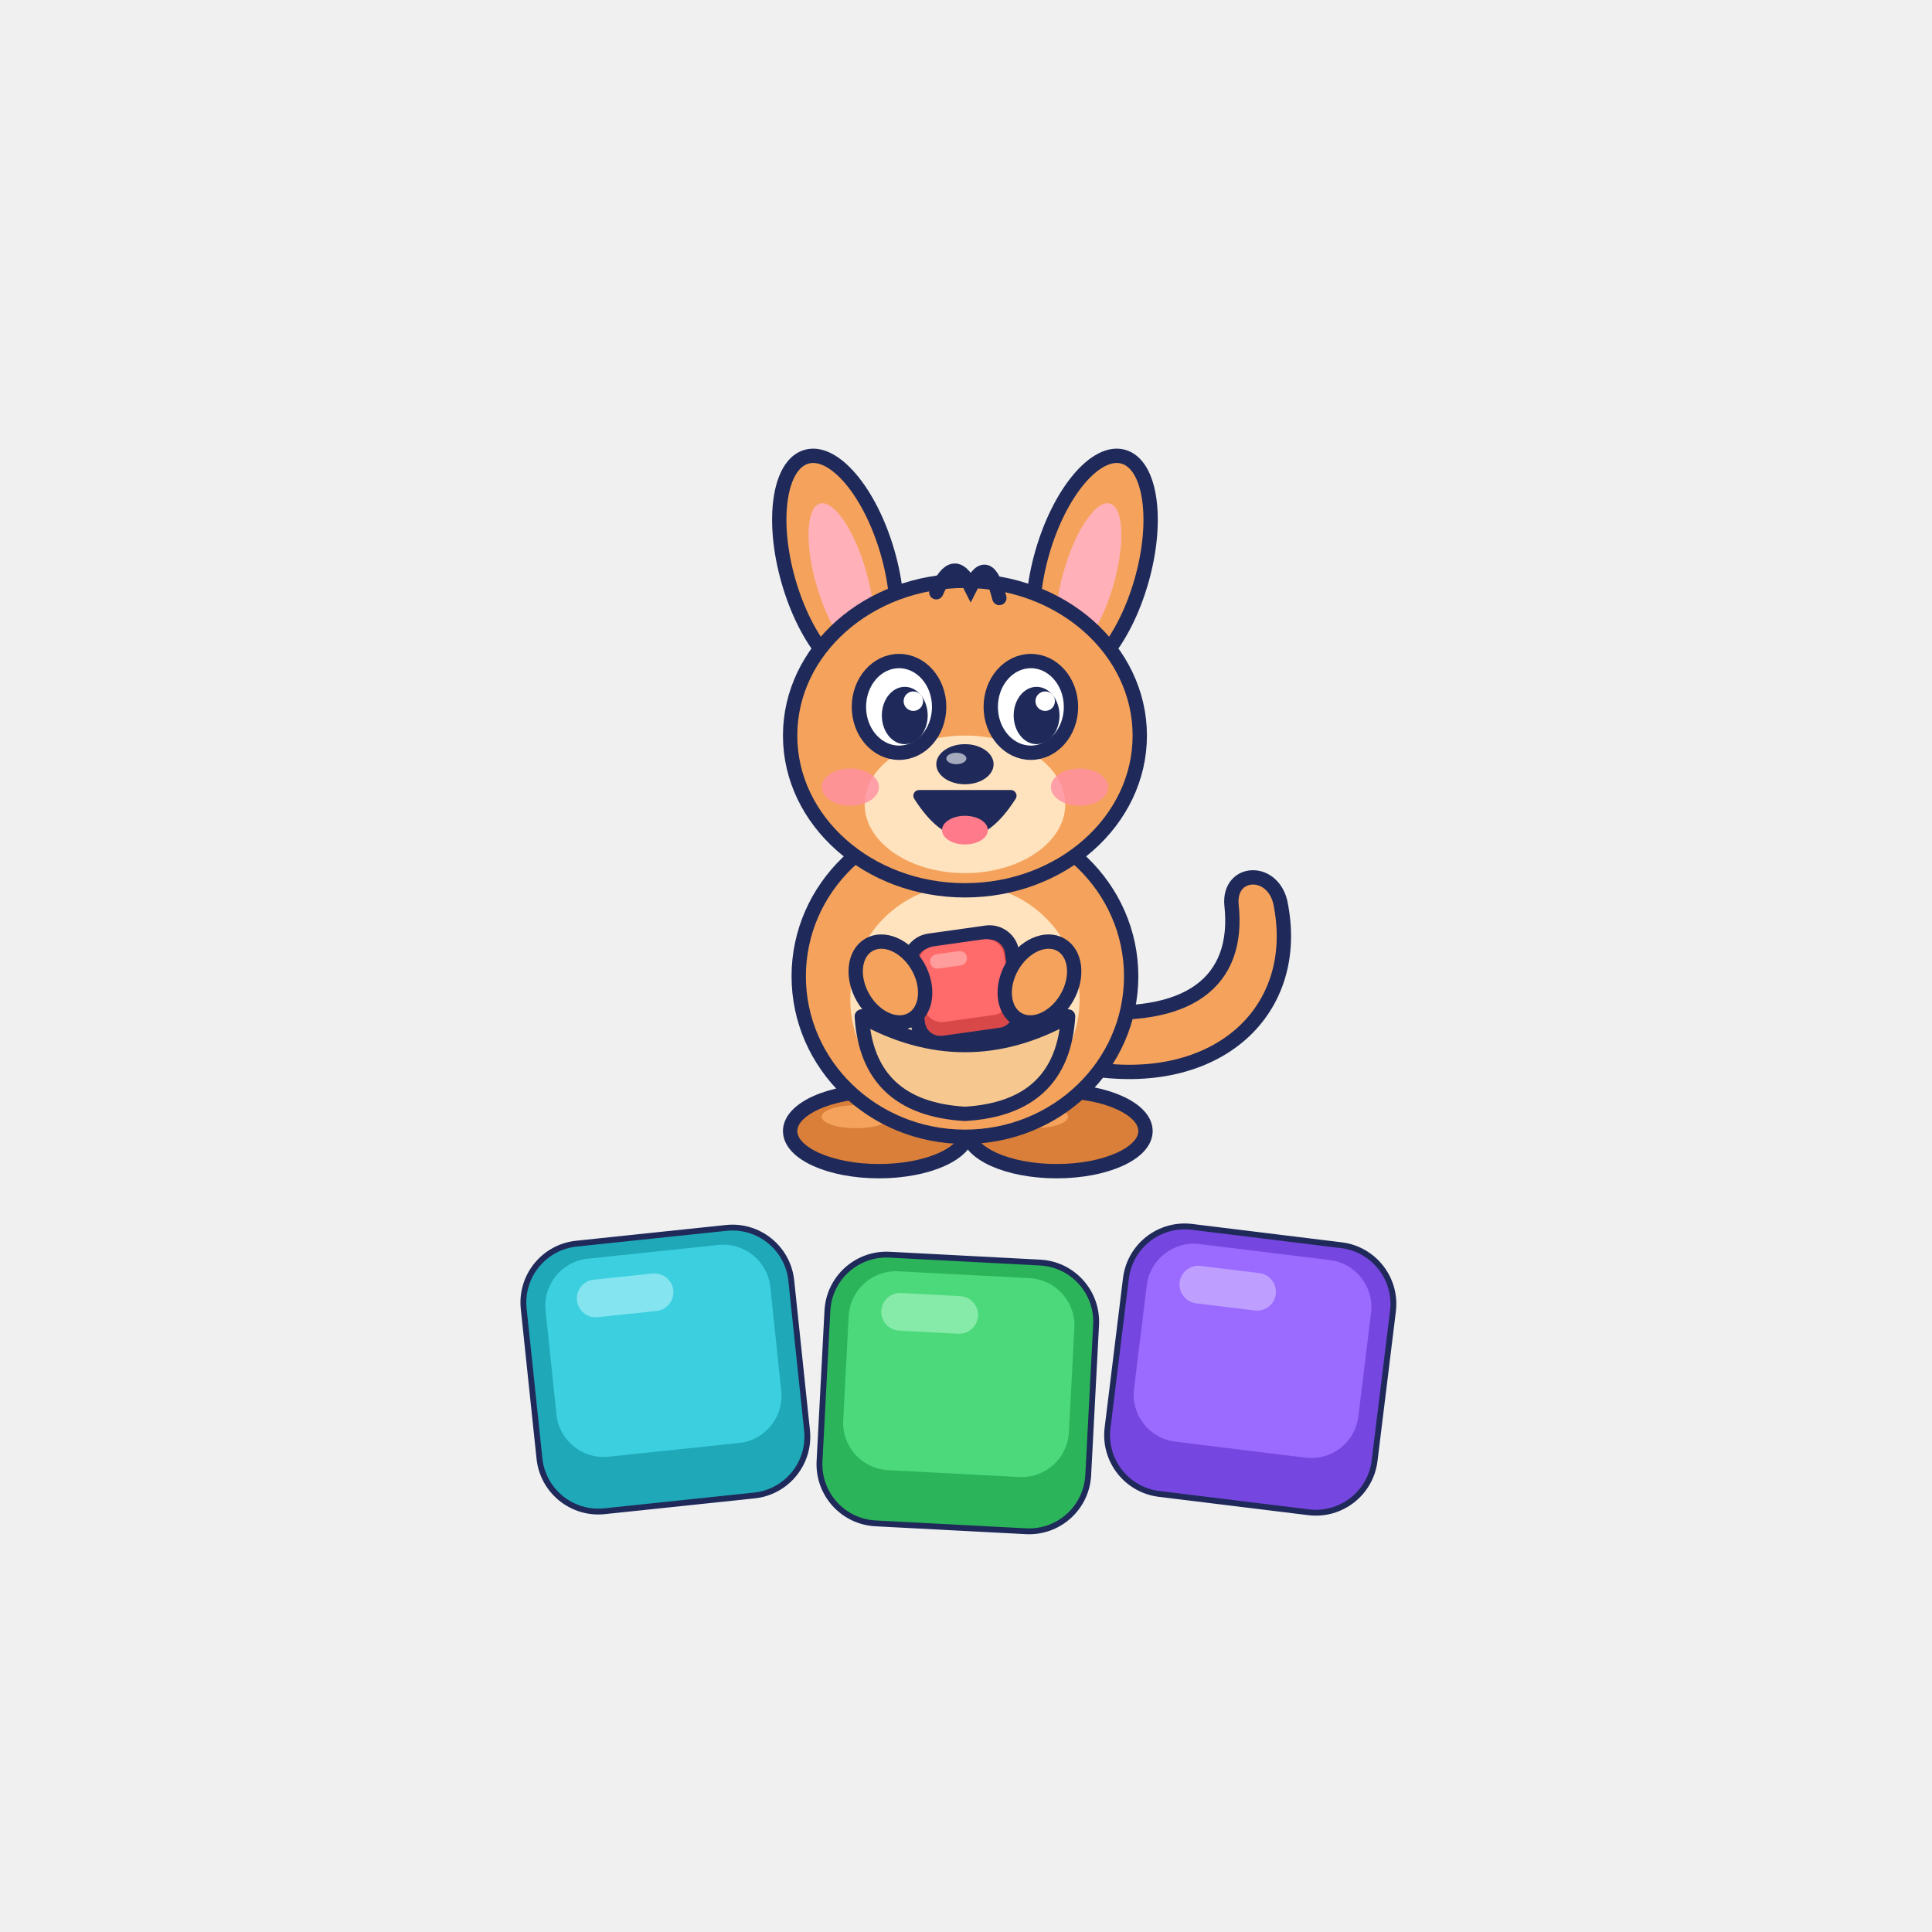
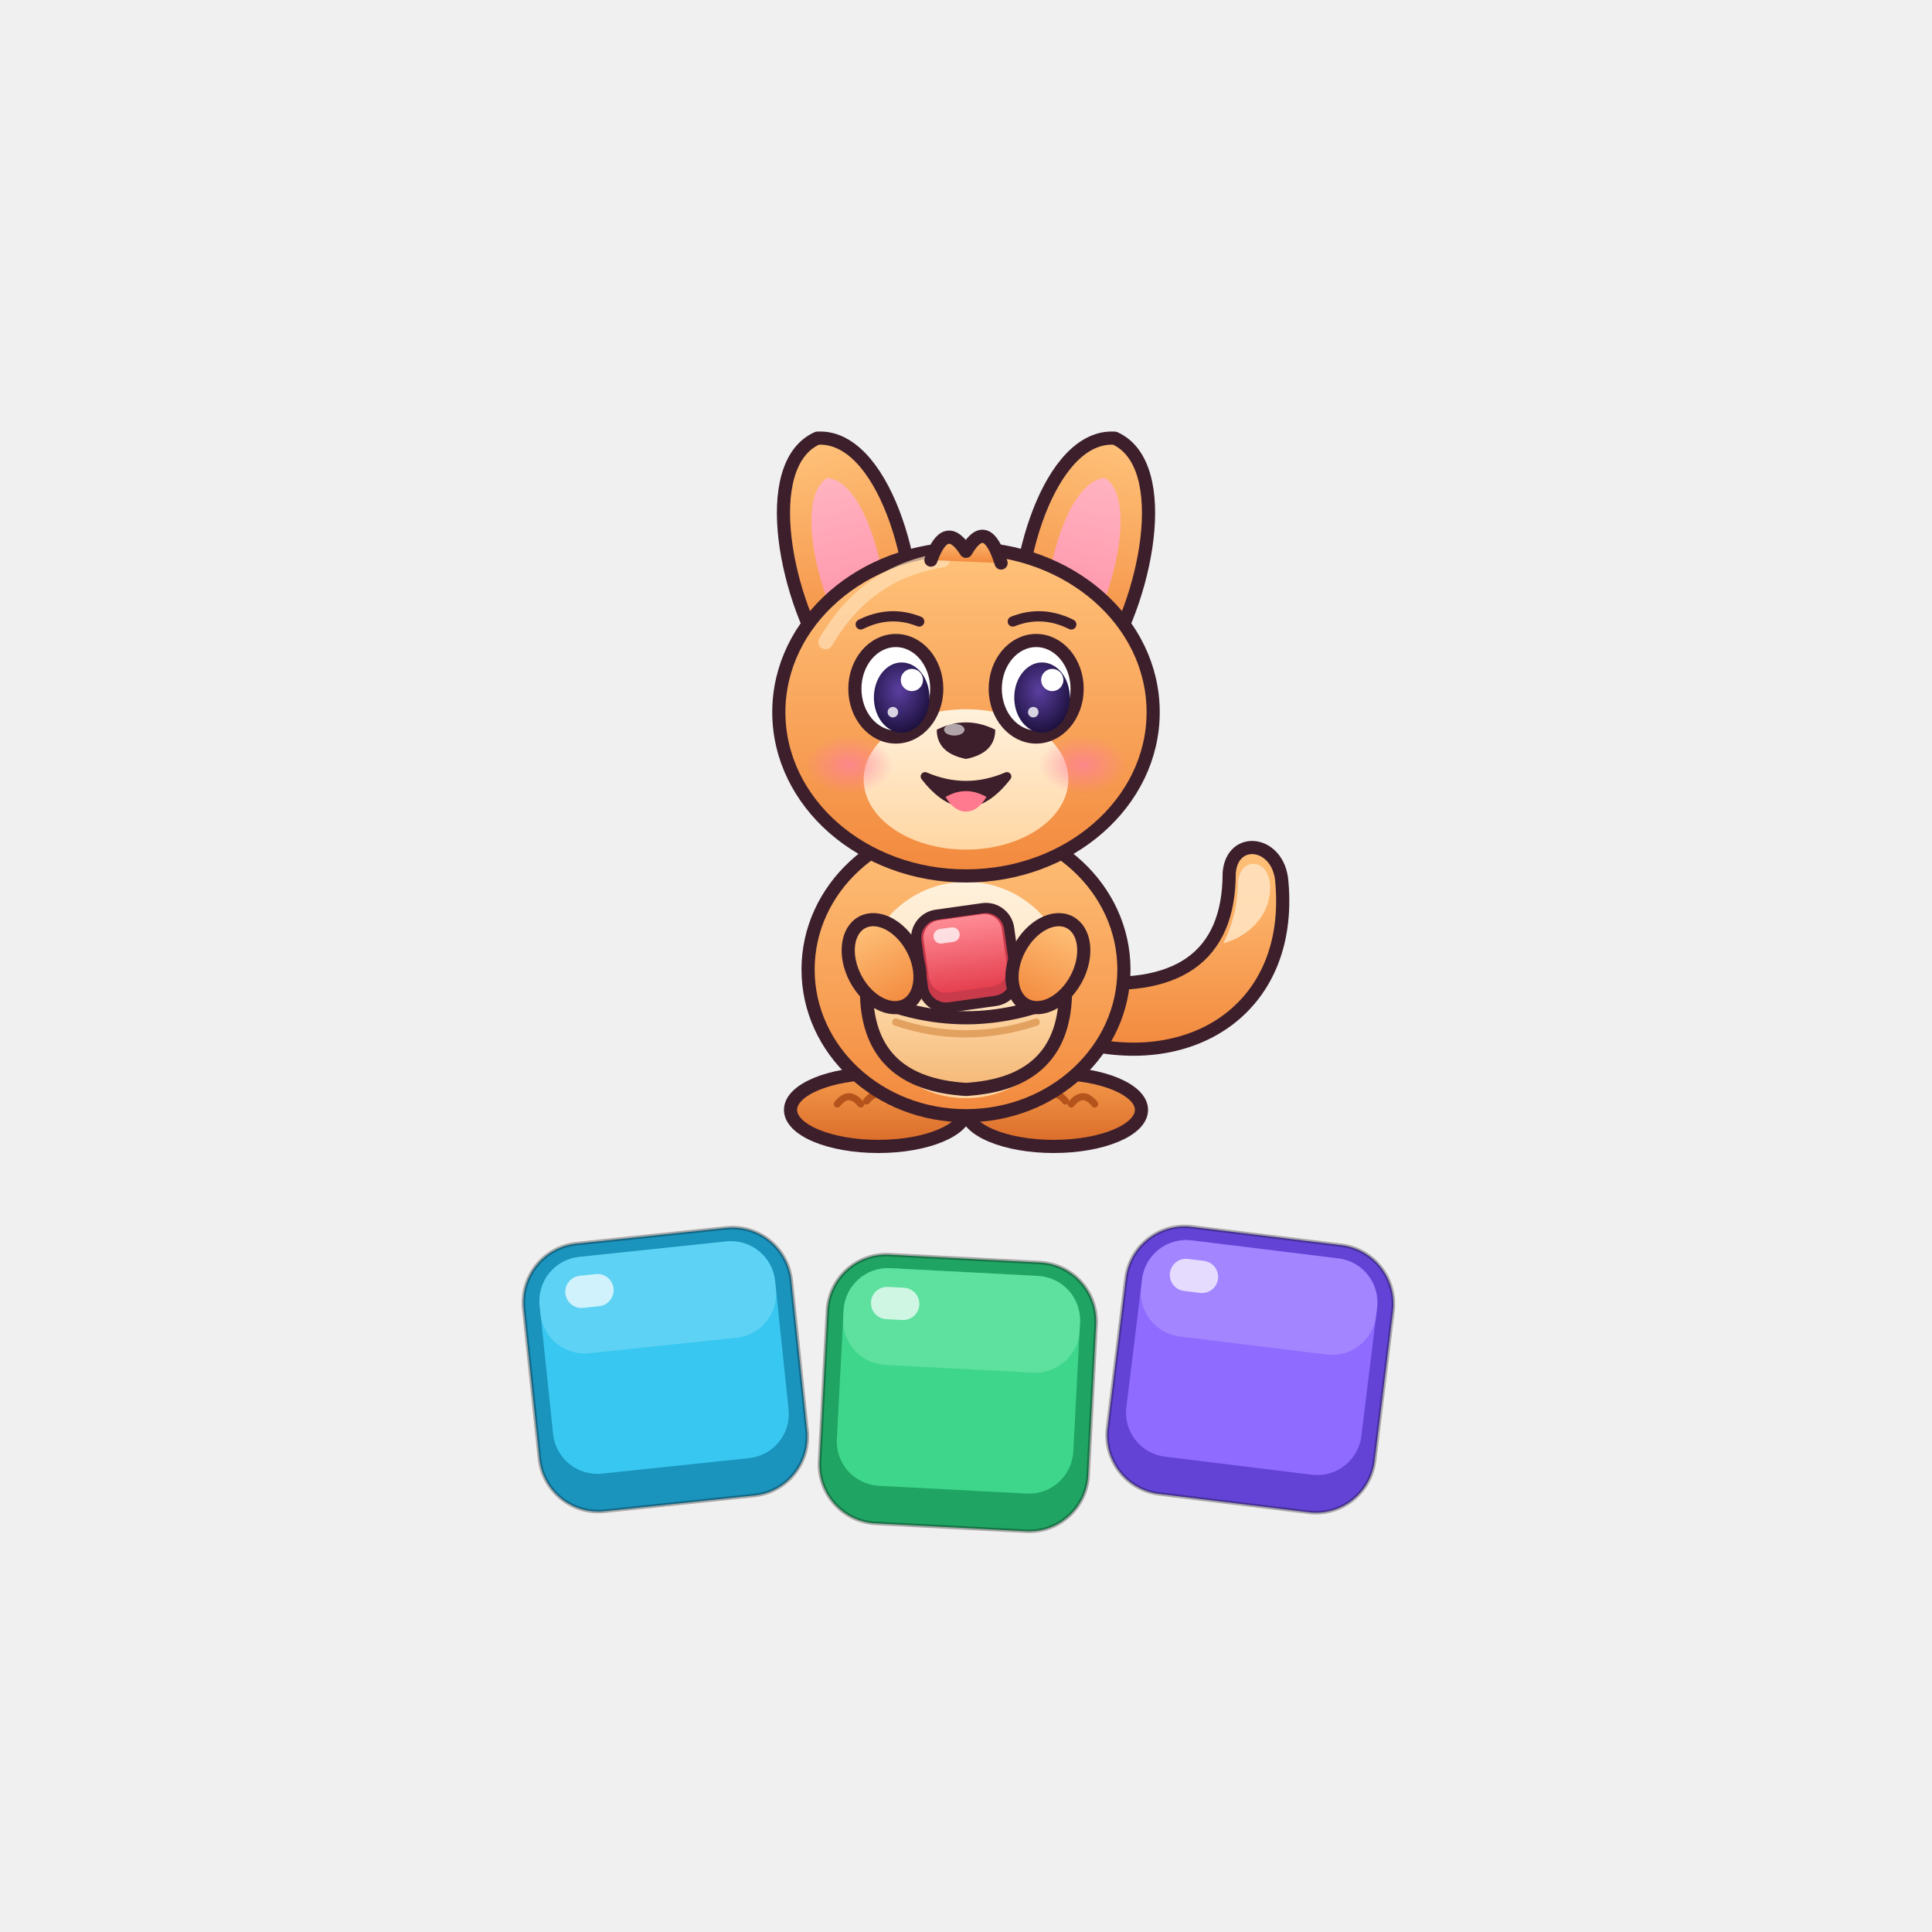
<svg xmlns="http://www.w3.org/2000/svg" viewBox="0 0 1024 1024" width="1024" height="1024">
+   <defs>
+     <linearGradient id="fur" x1="0" y1="0" x2="0" y2="1">
+       <stop offset="0" stop-color="#FFC27A" />
+       <stop offset="1" stop-color="#F2893D" />
+     </linearGradient>
+     <linearGradient id="furDeep" x1="0" y1="0" x2="0" y2="1">
+       <stop offset="0" stop-color="#F59A4C" />
+       <stop offset="1" stop-color="#D96A28" />
+     </linearGradient>
+     <linearGradient id="belly" x1="0" y1="0" x2="0" y2="1">
+       <stop offset="0" stop-color="#FFF1DC" />
+       <stop offset="1" stop-color="#FFD6A3" />
+     </linearGradient>
+     <linearGradient id="pouch" x1="0" y1="0" x2="0" y2="1">
+       <stop offset="0" stop-color="#FFD9A8" />
+       <stop offset="1" stop-color="#F4B877" />
+     </linearGradient>
+     <linearGradient id="earIn" x1="0" y1="0" x2="0" y2="1">
+       <stop offset="0" stop-color="#FFB3C1" />
+       <stop offset="1" stop-color="#FF8FA6" />
+     </linearGradient>
+     <radialGradient id="iris" cx="0.45" cy="0.4" r="0.6">
+       <stop offset="0" stop-color="#5B3FA0" />
+       <stop offset="1" stop-color="#1E1240" />
+     </radialGradient>
+     <radialGradient id="blush" cx="0.5" cy="0.5" r="0.5">
+       <stop offset="0" stop-color="#FF7F9C" stop-opacity="0.75" />
+       <stop offset="1" stop-color="#FF7F9C" stop-opacity="0" />
+     </radialGradient>
+     <linearGradient id="gem" x1="0" y1="0" x2="0" y2="1">
+       <stop offset="0" stop-color="#FF8C96" />
+       <stop offset="1" stop-color="#E5404F" />
+     </linearGradient>
+   </defs>
  <g transform="translate(512 512) scale(0.62) translate(-512 -512)">
    <g transform="translate(140 742)">
      <g transform="rotate(-6 115.0 115.0)">
-         <rect x="0" y="0" width="230" height="230" rx="50.6" fill="#1FA8B8" stroke="#1F2A5A" stroke-width="5" stroke-linejoin="round" />
-         <rect x="18.4" y="13.8" width="193.2" height="170.2" rx="40.48" fill="#3CCFE0" />
-         <rect x="46.0" y="32.2" width="82.8" height="32.2" rx="16.1" fill="#84E5F0" />
+         <rect x="0" y="0" width="230" height="230" rx="50.6" fill="#1A93BD" stroke="#000000" stroke-opacity="0.3" stroke-width="3" />
+         <rect x="13.8" y="11.5" width="202.4" height="186.3" rx="37.95" fill="#38C7F0" />
+         <rect x="13.8" y="11.5" width="202.4" height="82.8" rx="37.95" fill="#8BE1F8" opacity="0.45" />
+         <rect x="36.8" y="27.6" width="41.4" height="27.6" rx="13.8" fill="#FFFFFF" opacity="0.7" />
      </g>
      <g transform="rotate(3 365.0 135.0)">
-         <rect x="250" y="20" width="230" height="230" rx="50.6" fill="#2CB45B" stroke="#1F2A5A" stroke-width="5" stroke-linejoin="round" />
-         <rect x="268.4" y="33.8" width="193.2" height="170.2" rx="40.48" fill="#4CD97B" />
-         <rect x="296.0" y="52.2" width="82.8" height="32.2" rx="16.1" fill="#86EBA8" />
+         <rect x="250" y="20" width="230" height="230" rx="50.6" fill="#1FA463" stroke="#000000" stroke-opacity="0.3" stroke-width="3" />
+         <rect x="263.8" y="31.5" width="202.4" height="186.3" rx="37.95" fill="#3ED68A" />
+         <rect x="263.8" y="31.5" width="202.4" height="82.8" rx="37.95" fill="#86EDB8" opacity="0.45" />
+         <rect x="286.8" y="47.6" width="41.4" height="27.6" rx="13.8" fill="#FFFFFF" opacity="0.7" />
      </g>
      <g transform="rotate(7 615.0 115.0)">
-         <rect x="500" y="0" width="230" height="230" rx="50.6" fill="#7646E0" stroke="#1F2A5A" stroke-width="5" stroke-linejoin="round" />
-         <rect x="518.4" y="13.8" width="193.2" height="170.2" rx="40.48" fill="#9B6BFF" />
-         <rect x="546.0" y="32.2" width="82.8" height="32.2" rx="16.1" fill="#BE9FFF" />
+         <rect x="500" y="0" width="230" height="230" rx="50.6" fill="#6343D6" stroke="#000000" stroke-opacity="0.3" stroke-width="3" />
+         <rect x="513.8" y="11.5" width="202.4" height="186.3" rx="37.95" fill="#8F6BFF" />
+         <rect x="513.8" y="11.5" width="202.4" height="82.8" rx="37.95" fill="#BBA5FF" opacity="0.45" />
+         <rect x="536.8" y="27.6" width="41.4" height="27.6" rx="13.8" fill="#FFFFFF" opacity="0.7" />
      </g>
    </g>
-     <g transform="translate(222 70) scale(2.45)">
-       <path d="M160 216 C 206 224, 236 196, 228 158 C 225 146, 210 147, 211 159 C 214 186, 196 200, 158 196 Z" fill="#F5A35C" stroke="#1F2A5A" stroke-width="5" stroke-linejoin="round" />
-       <ellipse cx="88" cy="238" rx="31" ry="14" fill="#D97F3A" stroke="#1F2A5A" stroke-width="5" stroke-linejoin="round" />
-       <ellipse cx="80" cy="233" rx="12" ry="4" fill="#F5A35C" />
-       <ellipse cx="150" cy="238" rx="31" ry="14" fill="#D97F3A" stroke="#1F2A5A" stroke-width="5" stroke-linejoin="round" />
-       <ellipse cx="142" cy="233" rx="12" ry="4" fill="#F5A35C" />
-       <ellipse cx="118" cy="184" rx="58" ry="56" fill="#F5A35C" stroke="#1F2A5A" stroke-width="5" stroke-linejoin="round" />
-       <ellipse cx="118" cy="192" rx="40" ry="40" fill="#FFE3BF" />
-       <g transform="rotate(-8 118.0 188.0)">
-         <rect x="100" y="170" width="36" height="36" rx="7.92" fill="#D94848" stroke="#1F2A5A" stroke-width="5" stroke-linejoin="round" />
-         <rect x="102.88" y="172.16" width="30.24" height="26.64" rx="6.336" fill="#FF6B6B" />
-         <rect x="107.2" y="175.04" width="12.96" height="5.04" rx="2.52" fill="#FF9C9C" />
+     <g transform="translate(212 40) scale(2.5)">
+       <path d="M156 214 C 196 226, 232 204, 228 160 C 227 146, 211 144, 210 157 C 210 186, 192 198, 158 194 Z" fill="url(#fur)" stroke="#3D1F2B" stroke-width="4.5" stroke-linejoin="round" stroke-linecap="round" />
+       <path d="M224 162 C 224 152, 214 151, 213 160 C 213 168, 211 175, 208 181 C 216 179, 224 172, 224 162 Z" fill="#FFE2BF" opacity="0.9" />
+       <ellipse cx="90" cy="238" rx="30" ry="12.5" fill="url(#furDeep)" stroke="#3D1F2B" stroke-width="4.5" stroke-linejoin="round" stroke-linecap="round" />
+       <path d="M76 236 q4 -5 8 0 M86 235 q4 -5 8 0 M96 236 q4 -5 8 0" fill="none" stroke="#B5531D" stroke-width="2.4" stroke-linecap="round" />
+       <ellipse cx="150" cy="238" rx="30" ry="12.5" fill="url(#furDeep)" stroke="#3D1F2B" stroke-width="4.5" stroke-linejoin="round" stroke-linecap="round" />
+       <path d="M136 236 q4 -5 8 0 M146 235 q4 -5 8 0 M156 236 q4 -5 8 0" fill="none" stroke="#B5531D" stroke-width="2.4" stroke-linecap="round" />
+       <ellipse cx="120" cy="190" rx="54" ry="50" fill="url(#fur)" stroke="#3D1F2B" stroke-width="4.5" stroke-linejoin="round" stroke-linecap="round" />
+       <ellipse cx="120" cy="197" rx="36" ry="37" fill="url(#belly)" />
+       <g transform="rotate(-8 120 186)">
+         <rect x="104" y="170" width="32" height="32" rx="8" fill="#C93A4B" stroke="#3D1F2B" stroke-width="3.5" />
+         <rect x="106.5" y="172" width="27" height="25" rx="6" fill="url(#gem)" />
+         <rect x="110" y="175" width="9" height="5" rx="2.5" fill="#FFFFFF" opacity="0.75" />
      </g>
-       <path d="M82 198 Q118 218 154 198 Q152 230 118 232 Q84 230 82 198 Z" fill="#F6C88F" stroke="#1F2A5A" stroke-width="5" stroke-linejoin="round" />
-       <ellipse cx="92" cy="186" rx="11" ry="15" transform="rotate(-30 92 186)" fill="#F5A35C" stroke="#1F2A5A" stroke-width="5" stroke-linejoin="round" />
-       <ellipse cx="144" cy="186" rx="11" ry="15" transform="rotate(30 144 186)" fill="#F5A35C" stroke="#1F2A5A" stroke-width="5" stroke-linejoin="round" />
-       <g transform="rotate(-16 82 70)">
-         <ellipse cx="82" cy="40" rx="18" ry="40" fill="#F5A35C" stroke="#1F2A5A" stroke-width="5" stroke-linejoin="round" />
-         <ellipse cx="82" cy="44" rx="9" ry="27" fill="#FFB0B8" />
+       <path d="M86 199 Q120 214 154 199 Q153 229 120 231 Q87 229 86 199 Z" fill="url(#pouch)" stroke="#3D1F2B" stroke-width="4.5" stroke-linejoin="round" stroke-linecap="round" />
+       <path d="M96 208 Q120 216 144 208" fill="none" stroke="#E2A15F" stroke-width="2.5" stroke-linecap="round" />
+       <ellipse cx="92" cy="188" rx="11" ry="16" transform="rotate(-28 92 188)" fill="url(#fur)" stroke="#3D1F2B" stroke-width="4.5" stroke-linejoin="round" stroke-linecap="round" />
+       <ellipse cx="148" cy="188" rx="11" ry="16" transform="rotate(28 148 188)" fill="url(#fur)" stroke="#3D1F2B" stroke-width="4.5" stroke-linejoin="round" stroke-linecap="round" />
+       <g transform="rotate(-14 88 84)">
+         <path d="M88 6 C 110 10, 112 58, 102 84 L 74 84 C 64 58, 66 10, 88 6 Z" fill="url(#fur)" stroke="#3D1F2B" stroke-width="4.5" stroke-linejoin="round" stroke-linecap="round" />
+         <path d="M88 20 C 100 24, 101 56, 95 76 L 81 76 C 75 56, 76 24, 88 20 Z" fill="url(#earIn)" />
      </g>
-       <g transform="rotate(16 154 70)">
-         <ellipse cx="154" cy="40" rx="18" ry="40" fill="#F5A35C" stroke="#1F2A5A" stroke-width="5" stroke-linejoin="round" />
-         <ellipse cx="154" cy="44" rx="9" ry="27" fill="#FFB0B8" />
+       <g transform="rotate(14 152 84)">
+         <path d="M152 6 C 174 10, 176 58, 166 84 L 138 84 C 128 58, 130 10, 152 6 Z" fill="url(#fur)" stroke="#3D1F2B" stroke-width="4.5" stroke-linejoin="round" stroke-linecap="round" />
+         <path d="M152 20 C 164 24, 165 56, 159 76 L 145 76 C 139 56, 140 24, 152 20 Z" fill="url(#earIn)" />
      </g>
-       <ellipse cx="118" cy="100" rx="61" ry="54" fill="#F5A35C" stroke="#1F2A5A" stroke-width="5" stroke-linejoin="round" />
-       <path d="M108 50 Q114 36 120 48 Q126 36 130 52" fill="none" stroke="#1F2A5A" stroke-width="5" stroke-linecap="round" />
-       <ellipse cx="118" cy="124" rx="35" ry="24" fill="#FFE3BF" />
-       <ellipse cx="78" cy="118" rx="10" ry="6.5" fill="#FF8FA3" opacity="0.8" />
-       <ellipse cx="158" cy="118" rx="10" ry="6.5" fill="#FF8FA3" opacity="0.8" />
-       <ellipse cx="95" cy="90" rx="14" ry="16" fill="#FFFFFF" stroke="#1F2A5A" stroke-width="5" stroke-linejoin="round" />
-       <ellipse cx="97" cy="93" rx="8" ry="10" fill="#1F2A5A" />
-       <circle cx="100" cy="88" r="3.4" fill="#FFFFFF" />
-       <ellipse cx="141" cy="90" rx="14" ry="16" fill="#FFFFFF" stroke="#1F2A5A" stroke-width="5" stroke-linejoin="round" />
-       <ellipse cx="143" cy="93" rx="8" ry="10" fill="#1F2A5A" />
-       <circle cx="146" cy="88" r="3.4" fill="#FFFFFF" />
-       <ellipse cx="118" cy="110" rx="10" ry="7" fill="#1F2A5A" />
-       <ellipse cx="115" cy="108" rx="3.5" ry="2" fill="#FFFFFF" opacity="0.6" />
-       <path d="M102 121 Q118 146 134 121 Z" fill="#1F2A5A" stroke="#1F2A5A" stroke-width="4" stroke-linejoin="round" />
-       <ellipse cx="118" cy="133" rx="8" ry="5" fill="#FF7A8A" />
+       <ellipse cx="120" cy="102" rx="64" ry="56" fill="url(#fur)" stroke="#3D1F2B" stroke-width="4.5" stroke-linejoin="round" stroke-linecap="round" />
+       <path d="M72 78 Q86 54 112 50" fill="none" stroke="#FFE0B8" stroke-width="5" stroke-linecap="round" opacity="0.7" />
+       <path d="M108 50 Q113 36 120 47 Q127 35 132 51" fill="url(#fur)" stroke="#3D1F2B" stroke-width="4.5" stroke-linejoin="round" stroke-linecap="round" />
+       <ellipse cx="120" cy="125" rx="35" ry="24" fill="url(#belly)" />
+       <ellipse cx="80" cy="120" rx="15" ry="10" fill="url(#blush)" />
+       <ellipse cx="160" cy="120" rx="15" ry="10" fill="url(#blush)" />
+       <path d="M110 108 Q120 103 130 108 Q130 116 120 118 Q110 116 110 108 Z" fill="#3D1F2B" />
+       <ellipse cx="116" cy="108" rx="3.5" ry="2" fill="#FFFFFF" opacity="0.6" />
+       <ellipse cx="96" cy="94" rx="14" ry="16.5" fill="#FFFFFF" stroke="#3D1F2B" stroke-width="4.5" stroke-linejoin="round" stroke-linecap="round" />
+       <ellipse cx="98" cy="97" rx="9.5" ry="12" fill="url(#iris)" />
+       <circle cx="101.5" cy="91" r="3.8" fill="#FFFFFF" />
+       <circle cx="95" cy="102" r="1.8" fill="#FFFFFF" opacity="0.8" />
+       <ellipse cx="144" cy="94" rx="14" ry="16.5" fill="#FFFFFF" stroke="#3D1F2B" stroke-width="4.5" stroke-linejoin="round" stroke-linecap="round" />
+       <ellipse cx="146" cy="97" rx="9.5" ry="12" fill="url(#iris)" />
+       <circle cx="149.5" cy="91" r="3.8" fill="#FFFFFF" />
+       <circle cx="143" cy="102" r="1.8" fill="#FFFFFF" opacity="0.8" />
+       <path d="M84 72 Q94 67 104 71 M136 71 Q146 67 156 72" fill="none" stroke="#3D1F2B" stroke-width="3.5" stroke-linecap="round" />
+       <path d="M106 124 Q120 142 134 124 Q120 130 106 124 Z" fill="#3D1F2B" stroke="#3D1F2B" stroke-width="3" stroke-linejoin="round" />
+       <path d="M113 131 Q120 127 127 131 Q124 136 120 136 Q116 136 113 131 Z" fill="#FF7A8E" />
    </g>
  </g>
</svg>
